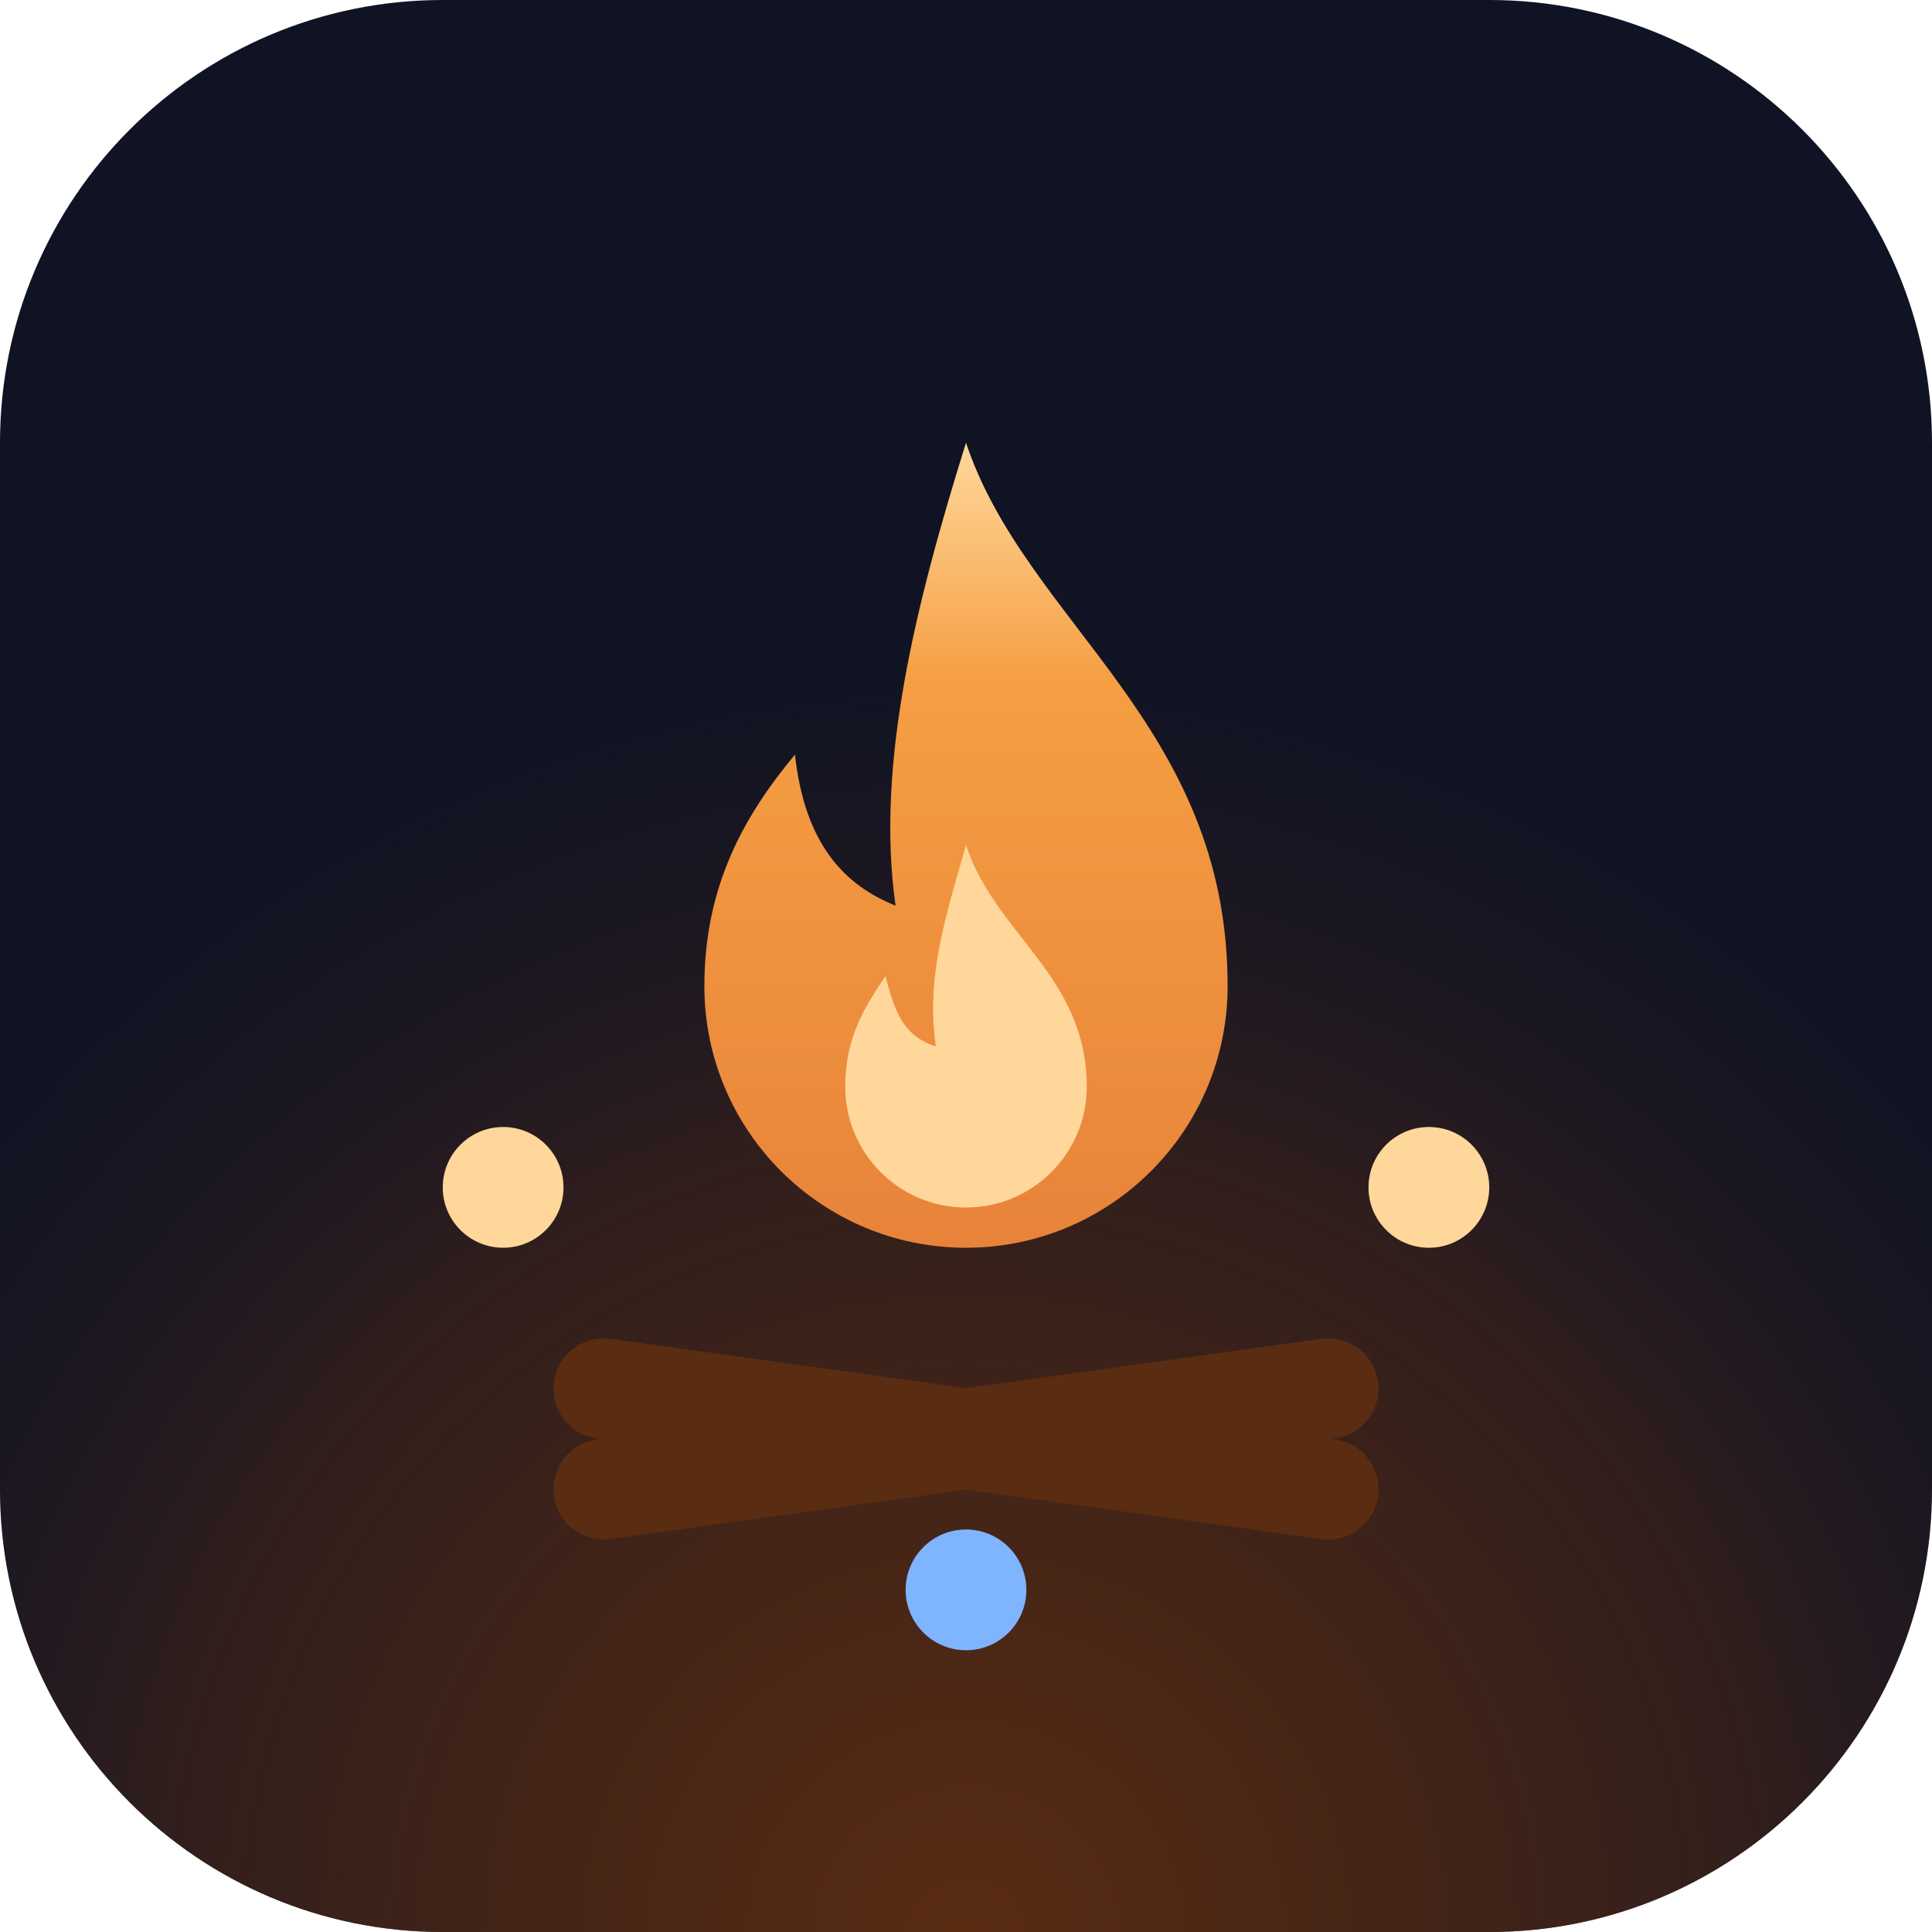
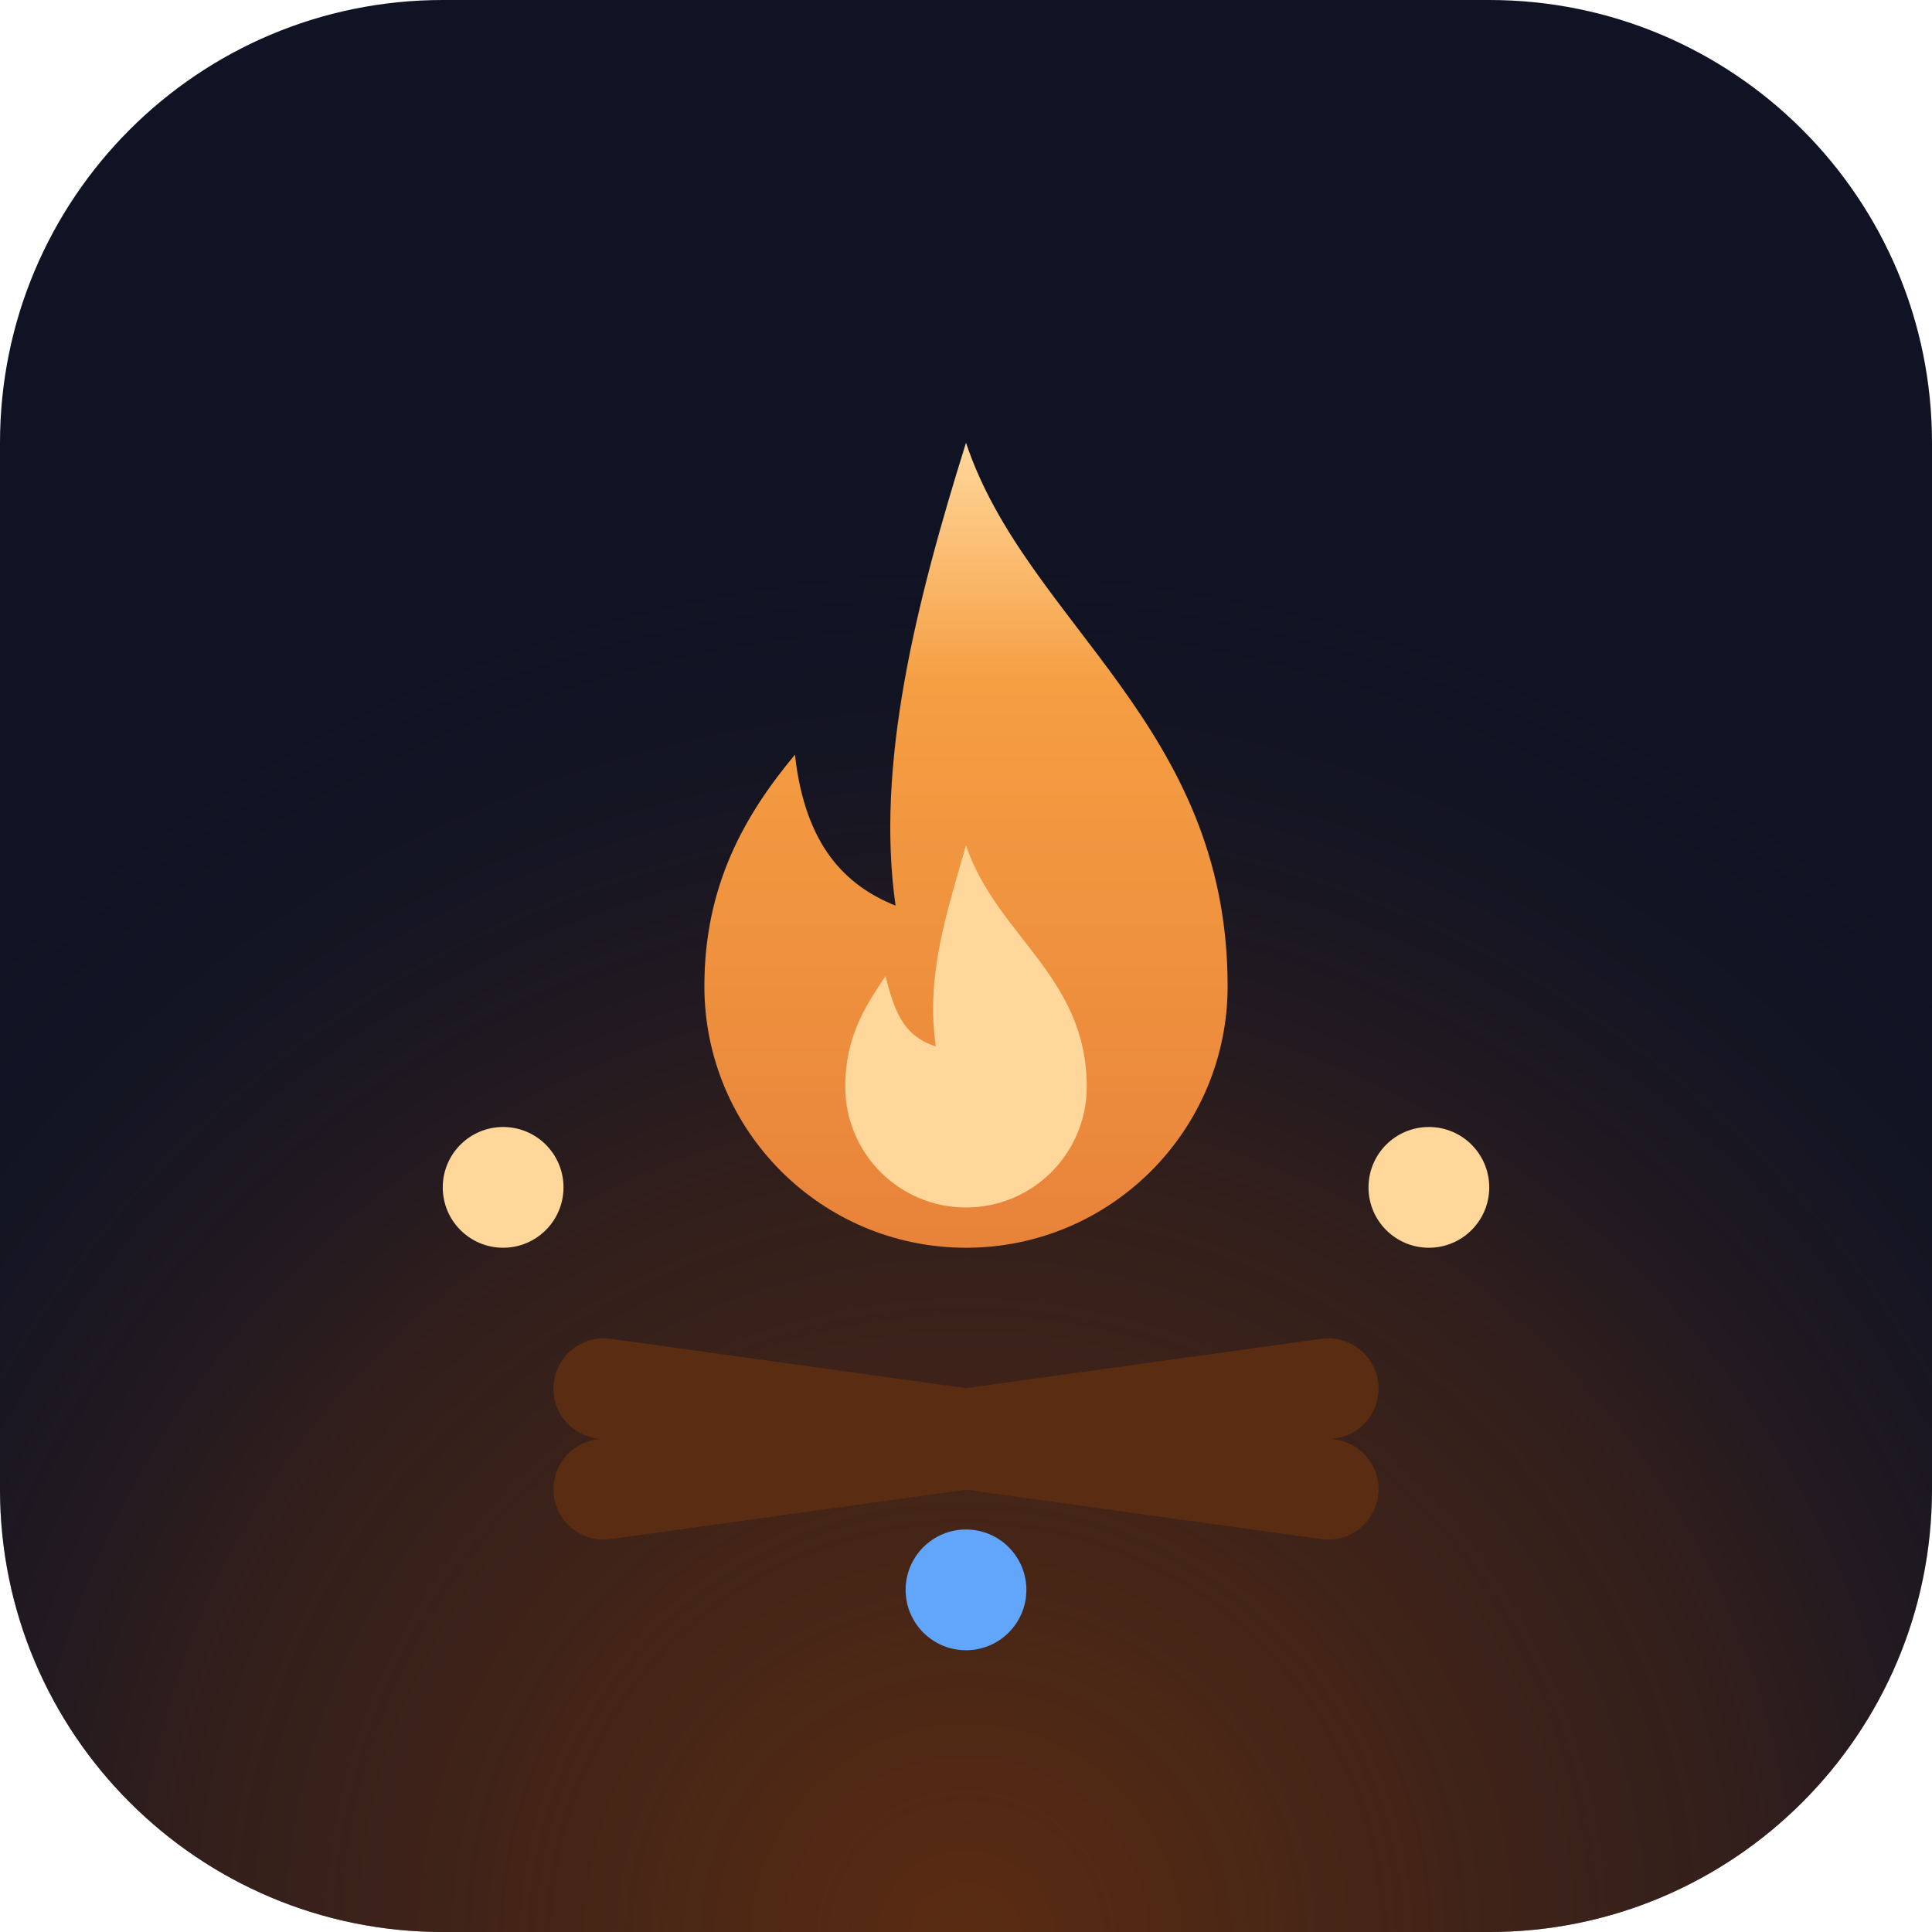
<svg xmlns="http://www.w3.org/2000/svg" viewBox="0 0 192 192" role="img" aria-label="한데">
  <defs>
    <radialGradient id="glow" cx="0.5" cy="1" r="0.75">
      <stop offset="0" stop-color="#5a2c12" />
      <stop offset="0.55" stop-color="#5a2c12" stop-opacity="0.45" />
      <stop offset="1" stop-color="#0f1324" stop-opacity="0" />
    </radialGradient>
    <linearGradient id="flame" x1="0" y1="1" x2="0" y2="0">
      <stop offset="0" stop-color="#e8833a" />
      <stop offset="0.7" stop-color="#f59e42" />
      <stop offset="1" stop-color="#ffd79a" />
    </linearGradient>
  </defs>
  <rect width="192" height="192" rx="44" fill="#0f1324" />
  <rect width="192" height="192" rx="44" fill="url(#glow)" />
  <path d="M96 44c6 18 26 28 26 54a26 26 0 0 1-52 0c0-10 4-17 9-23 1 9 5 13 10 15-2-14 2-30 7-46z" fill="url(#flame)" />
  <path d="M96 84c3 9 12 13 12 24a12 12 0 0 1-24 0c0-5 2-8 4-11 1 4 2 6 5 7-1-7 1-13 3-20z" fill="#ffd79a" />
  <path d="M60 138l72 10M132 138l-72 10" stroke="#5a2c12" stroke-width="10" stroke-linecap="round" />
  <circle cx="50" cy="118" r="6" fill="#ffd79a" />
  <circle cx="142" cy="118" r="6" fill="#ffd79a" />
-   <circle cx="96" cy="158" r="6" fill="#7fb4ff" />
+   <circle cx="96" cy="158" r="6" fill="#61A6FA" />
</svg>
